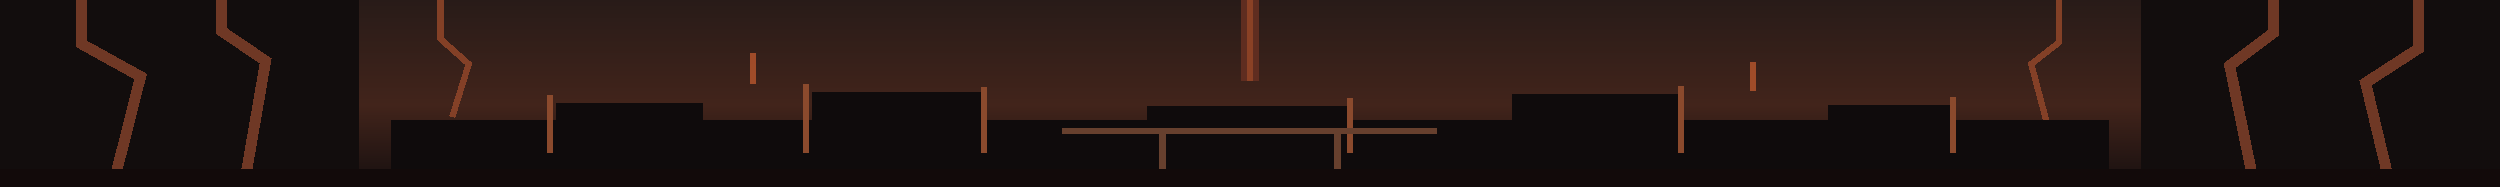
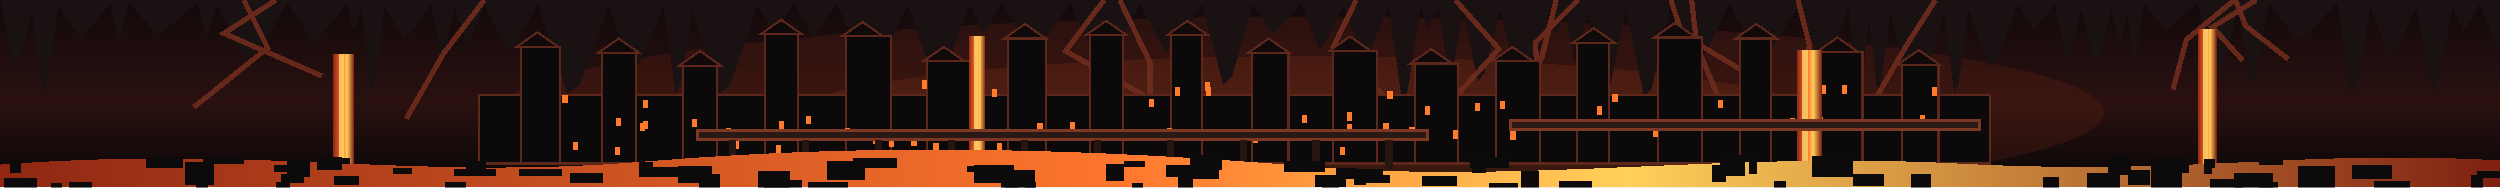
- <svg xmlns="http://www.w3.org/2000/svg" viewBox="0 0 1600 120" preserveAspectRatio="xMidYMid slice" shape-rendering="crispEdges">
+ <svg xmlns="http://www.w3.org/2000/svg" viewBox="0 0 2400 180" preserveAspectRatio="xMidYMid slice" shape-rendering="crispEdges">
  <defs>
-     <linearGradient id="rock" x1="0" y1="0" x2="0" y2="1">
-       <stop stop-color="#281b18" />
-       <stop offset=".56" stop-color="#42241b" />
-       <stop offset="1" stop-color="#160f0f" />
+     <linearGradient id="cave" x1="0" y1="0" x2="0" y2="1">
+       <stop stop-color="#12090b" />
+       <stop offset=".55" stop-color="#2a1110" />
+       <stop offset="1" stop-color="#070607" />
+     </linearGradient>
+     <linearGradient id="lava" x1="0" y1="0" x2="1" y2="0">
+       <stop stop-color="#8e2613" />
+       <stop offset=".45" stop-color="#ff772d" />
+       <stop offset=".65" stop-color="#ffd05a" />
+       <stop offset="1" stop-color="#7d1d10" />
    </linearGradient>
  </defs>
-   <rect width="1600" height="120" fill="url(#rock)" />
-   <g fill="#120d0d">
-     <rect x="0" y="0" width="230" height="120" />
-     <rect x="1370" y="0" width="230" height="120" />
-   </g>
-   <g stroke="#6f3825" stroke-width="7" fill="none" stroke-linecap="square">
-     <path d="M52 0v28l38 21-18 71" />
-     <path d="M142 0v20l28 19-14 81" />
-     <path d="M1548 0v31l-34 22 16 67" />
-     <path d="M1455 0v21l-28 21 16 78" />
-   </g>
-   <g stroke="#8c4428" stroke-width="4" fill="none" stroke-linecap="square" opacity=".9">
-     <path d="M282 0v25l18 16-10 32" />
-     <path d="M1318 0v27l-18 14 9 34" />
-   </g>
-   <g fill="#0f0b0c">
-     <rect x="250" y="77" width="1100" height="43" />
-     <rect x="356" y="66" width="94" height="12" />
-     <rect x="520" y="59" width="112" height="19" />
-     <rect x="734" y="68" width="132" height="10" />
-     <rect x="968" y="60" width="110" height="18" />
-     <rect x="1170" y="67" width="82" height="11" />
-   </g>
-   <g fill="#8b4a2d">
-     <rect x="350" y="61" width="4" height="37" />
-     <rect x="514" y="54" width="4" height="44" />
-     <rect x="628" y="56" width="4" height="42" />
-     <rect x="862" y="63" width="4" height="35" />
-     <rect x="1074" y="55" width="4" height="43" />
-     <rect x="1248" y="62" width="4" height="36" />
-   </g>
-   <g fill="#b9562d" opacity=".8">
-     <rect x="480" y="34" width="4" height="20" />
-     <rect x="1120" y="40" width="4" height="18" />
-   </g>
-   <g fill="#67402e">
-     <rect x="680" y="82" width="240" height="4" />
-     <rect x="742" y="86" width="4" height="22" />
-     <rect x="854" y="86" width="4" height="22" />
-   </g>
-   <rect x="794" y="0" width="12" height="52" fill="#5f2d20" />
-   <rect x="798" y="0" width="4" height="52" fill="#9b4827" opacity=".72" />
-   <rect y="108" width="1600" height="12" fill="#120a0a" />
+   <rect width="2400" height="180" fill="url(#cave)" />
+   <ellipse cx="1250" cy="108" rx="770" ry="92" fill="#8d2b16" opacity=".18" />
+   <ellipse cx="1250" cy="116" rx="500" ry="62" fill="#ff6a22" opacity=".10" />
+   <g fill="#1a1112">
+     <polygon points="0,0 33,0 19.14,56 13.86,64" />
+     <polygon points="29,0 57,0 45.24,79 40.76,87" />
+     <polygon points="53,0 109,0 85.48,27 76.52,35" />
+     <polygon points="105,0 125,0 116.6,31 113.4,39" />
+     <polygon points="121,0 193,0 162.76,25 151.24,33" />
+     <polygon points="189,0 210,0 201.18,28 197.82,36" />
+     <polygon points="206,0 278,0 247.76,50 236.24,58" />
+     <polygon points="274,0 336,0 309.96,32 300.04,40" />
+     <polygon points="332,0 350,0 342.44,22 339.56,30" />
+     <polygon points="346,0 370,0 359.92,79 356.08,87" />
+     <polygon points="366,0 417,0 395.58,29 387.42,37" />
+     <polygon points="413,0 438,0 427.5,44 423.5,52" />
+     <polygon points="434,0 467,0 453.14,33 447.86,41" />
+     <polygon points="463,0 519,0 495.48,40 486.52,48" />
+     <polygon points="515,0 586,0 556.18,82 544.82,90" />
+     <polygon points="582,0 640,0 615.64,58 606.36,66" />
+     <polygon points="636,0 666,0 653.4,82 648.6,90" />
+     <polygon points="662,0 729,0 700.86,82 690.14,90" />
+     <polygon points="725,0 765,0 748.2,24 741.8,32" />
+     <polygon points="761,0 806,0 787.1,28 779.9,36" />
+     <polygon points="802,0 874,0 843.76,62 832.24,70" />
+     <polygon points="870,0 933,0 906.54,69 896.46,77" />
+     <polygon points="929,0 964,0 949.3,24 943.7,32" />
+     <polygon points="960,0 1030,0 1000.6,39 989.4,47" />
+     <polygon points="1026,0 1096,0 1066.6,57 1055.4,65" />
+     <polygon points="1092,0 1157,0 1129.7,42 1119.3,50" />
+     <polygon points="1153,0 1204,0 1182.58,74 1174.42,82" />
+     <polygon points="1200,0 1252,0 1230.16,25 1221.84,33" />
+     <polygon points="1248,0 1292,0 1273.52,39 1266.48,47" />
+     <polygon points="1288,0 1336,0 1315.84,47 1308.16,55" />
+     <polygon points="1332,0 1365,0 1351.14,88 1345.86,96" />
+     <polygon points="1361,0 1384,0 1374.34,20 1370.66,28" />
+     <polygon points="1380,0 1406,0 1395.08,65 1390.92,73" />
+     <polygon points="1402,0 1442,0 1425.2,70 1418.8,78" />
+     <polygon points="1438,0 1490,0 1468.16,85 1459.84,93" />
+     <polygon points="1486,0 1505,0 1497.02,25 1493.98,33" />
+     <polygon points="1501,0 1526,0 1515.5,53 1511.5,61" />
+     <polygon points="1522,0 1563,0 1545.78,82 1539.22,90" />
+     <polygon points="1559,0 1605,0 1585.68,85 1578.32,93" />
+     <polygon points="1601,0 1662,0 1636.38,53 1626.62,61" />
+     <polygon points="1658,0 1730,0 1699.76,49 1688.24,57" />
+     <polygon points="1726,0 1778,0 1756.16,54 1747.84,62" />
+     <polygon points="1774,0 1796,0 1786.76,88 1783.24,96" />
+     <polygon points="1792,0 1816,0 1805.92,79 1802.08,87" />
+     <polygon points="1812,0 1869,0 1845.06,88 1835.94,96" />
+     <polygon points="1865,0 1891,0 1880.08,81 1875.92,89" />
+     <polygon points="1887,0 1939,0 1917.16,56 1908.84,64" />
+     <polygon points="1935,0 1976,0 1958.78,21 1952.22,29" />
+     <polygon points="1972,0 2000,0 1988.24,51 1983.76,59" />
+     <polygon points="1996,0 2030,0 2015.72,52 2010.28,60" />
+     <polygon points="2026,0 2045,0 2037.02,35 2033.98,43" />
+     <polygon points="2041,0 2059,0 2051.44,53 2048.56,61" />
+     <polygon points="2055,0 2113,0 2088.64,21 2079.36,29" />
+     <polygon points="2109,0 2151,0 2133.36,66 2126.64,74" />
+     <polygon points="2147,0 2179,0 2165.56,73 2160.44,81" />
+     <polygon points="2175,0 2247,0 2216.76,30 2205.24,38" />
+     <polygon points="2243,0 2277,0 2262.72,81 2257.28,89" />
+     <polygon points="2273,0 2323,0 2302,44 2294,52" />
+     <polygon points="2319,0 2356,0 2340.46,80 2334.54,88" />
+     <polygon points="2352,0 2383,0 2369.98,22 2365.02,30" />
+     <polygon points="2379,0 2432,0 2409.74,48 2401.26,56" />
+   </g>
+   <g fill="none" stroke="#6e2b1d" stroke-width="5" opacity=".9">
+     <path d="M2146 0 L2156 25 L2197 57" />
+     <path d="M2145 0 L2099 38 L2086 86" />
+     <path d="M2166 0 L2124 26 L2153 58" />
+     <path d="M1858 0 L1830 44 L1798 99" />
+     <path d="M1624 0 L1629 44 L1652 99" />
+     <path d="M1726 0 L1737 43 L1731 96" />
+     <path d="M1604 0 L1615 33 L1683 74" />
+     <path d="M1397 0 L1439 47 L1385 106" />
+     <path d="M1060 0 L1023 49 L1129 109" />
+     <path d="M265 0 L215 32 L309 73" />
+     <path d="M465 0 L426 51 L390 114" />
+     <path d="M1515 0 L1474 41 L1477 93" />
+     <path d="M234 0 L257 46 L186 103" />
+     <path d="M1302 0 L1280 45 L1339 102" />
+     <path d="M1075 0 L1104 60 L1104 135" />
+     <path d="M1494 0 L1480 56 L1442 126" />
+   </g>
+   <g fill="#0b090a" stroke="#5d271b" stroke-width="2">
+     <rect x="460" y="91" width="1450" height="66" />
+     <rect x="500" y="45" width="38" height="112" />
+     <polygon points="496,45 516,31 536,45" fill="#100a0b" />
+     <rect x="578" y="51" width="33" height="106" />
+     <polygon points="574,51 594,37 614,51" fill="#100a0b" />
+     <rect x="656" y="63" width="32" height="94" />
+     <polygon points="652,63 672,49 692,63" fill="#100a0b" />
+     <rect x="734" y="33" width="32" height="124" />
+     <polygon points="730,33 750,19 770,33" fill="#100a0b" />
+     <rect x="812" y="35" width="43" height="122" />
+     <polygon points="808,35 828,21 848,35" fill="#100a0b" />
+     <rect x="890" y="59" width="41" height="98" />
+     <polygon points="886,59 906,45 926,59" fill="#100a0b" />
+     <rect x="968" y="37" width="36" height="120" />
+     <polygon points="964,37 984,23 1004,37" fill="#100a0b" />
+     <rect x="1046" y="34" width="32" height="123" />
+     <polygon points="1042,34 1062,20 1082,34" fill="#100a0b" />
+     <rect x="1124" y="34" width="30" height="123" />
+     <polygon points="1120,34 1140,20 1160,34" fill="#100a0b" />
+     <rect x="1202" y="51" width="35" height="106" />
+     <polygon points="1198,51 1218,37 1238,51" fill="#100a0b" />
+     <rect x="1280" y="49" width="42" height="108" />
+     <polygon points="1276,49 1296,35 1316,49" fill="#100a0b" />
+     <rect x="1358" y="61" width="42" height="96" />
+     <polygon points="1354,61 1374,47 1394,61" fill="#100a0b" />
+     <rect x="1436" y="59" width="42" height="98" />
+     <polygon points="1432,59 1452,45 1472,59" fill="#100a0b" />
+     <rect x="1514" y="41" width="31" height="116" />
+     <polygon points="1510,41 1530,27 1550,41" fill="#100a0b" />
+     <rect x="1592" y="36" width="42" height="121" />
+     <polygon points="1588,36 1608,22 1628,36" fill="#100a0b" />
+     <rect x="1670" y="37" width="30" height="120" />
+     <polygon points="1666,37 1686,23 1706,37" fill="#100a0b" />
+     <rect x="1748" y="50" width="40" height="107" />
+     <polygon points="1744,50 1764,36 1784,50" fill="#100a0b" />
+     <rect x="1826" y="62" width="35" height="95" />
+     <polygon points="1822,62 1842,48 1862,62" fill="#100a0b" />
+   </g>
+   <g fill="#ff7b2c">
+     <rect x="1203" y="129" width="5" height="8" />
+     <rect x="896" y="137" width="5" height="8" />
+     <rect x="996" y="118" width="5" height="8" />
+     <rect x="1143" y="124" width="5" height="8" />
+     <rect x="1212" y="127" width="5" height="8" />
+     <rect x="952" y="85" width="5" height="8" />
+     <rect x="1158" y="84" width="5" height="8" />
+     <rect x="1450" y="126" width="5" height="8" />
+     <rect x="664" y="114" width="5" height="8" />
+     <rect x="1649" y="96" width="5" height="8" />
+     <rect x="550" y="136" width="5" height="8" />
+     <rect x="540" y="91" width="5" height="8" />
+     <rect x="1416" y="99" width="5" height="8" />
+     <rect x="811" y="123" width="5" height="8" />
+     <rect x="885" y="77" width="5" height="8" />
+     <rect x="669" y="125" width="5" height="8" />
+     <rect x="774" y="111" width="5" height="8" />
+     <rect x="614" y="118" width="5" height="8" />
+     <rect x="1548" y="90" width="5" height="8" />
+     <rect x="1286" y="141" width="5" height="8" />
+     <rect x="1745" y="112" width="5" height="8" />
+     <rect x="617" y="116" width="5" height="8" />
+     <rect x="1103" y="95" width="5" height="8" />
+     <rect x="1587" y="124" width="5" height="8" />
+     <rect x="957" y="137" width="5" height="8" />
+     <rect x="875" y="132" width="5" height="8" />
+     <rect x="1293" y="119" width="5" height="8" />
+     <rect x="745" y="139" width="5" height="8" />
+     <rect x="1157" y="79" width="5" height="8" />
+     <rect x="1353" y="122" width="5" height="8" />
+     <rect x="1120" y="123" width="5" height="8" />
+     <rect x="1332" y="87" width="5" height="8" />
+     <rect x="1368" y="102" width="5" height="8" />
+     <rect x="1768" y="82" width="5" height="8" />
+     <rect x="1718" y="113" width="5" height="8" />
+     <rect x="748" y="116" width="5" height="8" />
+     <rect x="591" y="113" width="5" height="8" />
+     <rect x="1855" y="84" width="5" height="8" />
+     <rect x="1293" y="108" width="5" height="8" />
+     <rect x="1027" y="117" width="5" height="8" />
+     <rect x="1250" y="110" width="5" height="8" />
+     <rect x="697" y="123" width="5" height="8" />
+     <rect x="853" y="133" width="5" height="8" />
+     <rect x="1128" y="84" width="5" height="8" />
+     <rect x="1328" y="118" width="5" height="8" />
+     <rect x="617" y="96" width="5" height="8" />
+     <rect x="1395" y="125" width="5" height="8" />
+     <rect x="704" y="135" width="5" height="8" />
+     <rect x="1440" y="97" width="5" height="8" />
+     <rect x="1843" y="110" width="5" height="8" />
+     <rect x="838" y="130" width="5" height="8" />
+     <rect x="1533" y="102" width="5" height="8" />
+     <rect x="590" y="141" width="5" height="8" />
+     <rect x="1748" y="82" width="5" height="8" />
+   </g>
+   <rect x="320" y="52" width="20" height="115" fill="url(#lava)" />
+   <rect x="325" y="52" width="5" height="115" fill="#ffd46d" opacity=".8" />
+   <rect x="930" y="35" width="16" height="132" fill="url(#lava)" />
+   <rect x="935" y="35" width="4" height="132" fill="#ffd46d" opacity=".8" />
+   <rect x="1725" y="48" width="24" height="120" fill="url(#lava)" />
+   <rect x="1730" y="48" width="6" height="120" fill="#ffd46d" opacity=".8" />
+   <rect x="2110" y="28" width="18" height="138" fill="url(#lava)" />
+   <rect x="2115" y="28" width="4.5" height="138" fill="#ffd46d" opacity=".8" />
+   <g fill="#2b1915" stroke="#7c3823" stroke-width="3">
+     <rect x="670" y="125" width="700" height="9" />
+     <rect x="1450" y="116" width="450" height="8" />
+   </g>
+   <rect x="700" y="134" width="7" height="28" fill="#271512" />
+   <rect x="770" y="134" width="7" height="28" fill="#271512" />
+   <rect x="840" y="134" width="7" height="28" fill="#271512" />
+   <rect x="910" y="134" width="7" height="28" fill="#271512" />
+   <rect x="980" y="134" width="7" height="28" fill="#271512" />
+   <rect x="1050" y="134" width="7" height="28" fill="#271512" />
+   <rect x="1120" y="134" width="7" height="28" fill="#271512" />
+   <rect x="1190" y="134" width="7" height="28" fill="#271512" />
+   <rect x="1260" y="134" width="7" height="28" fill="#271512" />
+   <rect x="1330" y="134" width="7" height="28" fill="#271512" />
+   <path d="M0 158 C260 139 390 174 620 155 S1050 143 1260 160 S1650 145 1880 157 S2200 143 2400 154 V180 H0Z" fill="url(#lava)" />
+   <g fill="#0d0a0b">
+     <rect x="2169" y="153" width="23" height="5" />
+     <rect x="1497" y="174" width="31" height="16" />
+     <rect x="498" y="162" width="42" height="7" />
+     <rect x="794" y="155" width="36" height="18" />
+     <rect x="1779" y="167" width="30" height="12" />
+     <rect x="1679" y="149" width="8" height="18" />
+     <rect x="178" y="156" width="27" height="22" />
+     <rect x="2206" y="159" width="36" height="22" />
+     <rect x="1460" y="164" width="17" height="20" />
+     <rect x="2065" y="165" width="30" height="21" />
+     <rect x="547" y="166" width="32" height="10" />
+     <rect x="2116" y="159" width="8" height="8" />
+     <rect x="1835" y="167" width="19" height="14" />
+     <rect x="1079" y="155" width="20" height="5" />
+     <rect x="651" y="159" width="33" height="17" />
+     <rect x="1365" y="169" width="34" height="10" />
+     <rect x="263" y="158" width="26" height="7" />
+     <rect x="66" y="175" width="22" height="11" />
+     <rect x="2043" y="163" width="21" height="15" />
+     <rect x="1087" y="176" width="10" height="22" />
+     <rect x="2378" y="164" width="32" height="7" />
+     <rect x="436" y="162" width="40" height="7" />
+     <rect x="1131" y="167" width="14" height="17" />
+     <rect x="2258" y="158" width="38" height="14" />
+     <rect x="49" y="176" width="11" height="11" />
+     <rect x="819" y="152" width="42" height="9" />
+     <rect x="728" y="164" width="30" height="18" />
+     <rect x="447" y="155" width="20" height="9" />
+     <rect x="2122" y="172" width="31" height="14" />
+     <rect x="1413" y="154" width="14" height="12" />
+     <rect x="4" y="171" width="32" height="20" />
+     <rect x="2169" y="175" width="18" height="8" />
+     <rect x="377" y="161" width="19" height="6" />
+     <rect x="1133" y="160" width="37" height="12" />
+     <rect x="1233" y="155" width="39" height="10" />
+     <rect x="427" y="175" width="20" height="11" />
+     <rect x="270" y="167" width="22" height="9" />
+     <rect x="1961" y="170" width="16" height="18" />
+     <rect x="2145" y="166" width="37" height="20" />
+     <rect x="671" y="167" width="20" height="18" />
+     <rect x="1292" y="162" width="36" height="9" />
+     <rect x="1300" y="170" width="11" height="8" />
+     <rect x="276" y="154" width="22" height="16" />
+     <rect x="1142" y="149" width="31" height="14" />
+     <rect x="1311" y="168" width="23" height="8" />
+     <rect x="1119" y="158" width="33" height="12" />
+     <rect x="2116" y="153" width="10" height="8" />
+     <rect x="2024" y="149" width="22" height="19" />
+     <rect x="928" y="159" width="25" height="6" />
+     <rect x="304" y="151" width="24" height="12" />
+     <rect x="1062" y="157" width="17" height="17" />
+     <rect x="195" y="151" width="39" height="6" />
+     <rect x="623" y="160" width="31" height="10" />
+     <rect x="1411" y="151" width="38" height="10" />
+     <rect x="965" y="163" width="29" height="22" />
+     <rect x="776" y="175" width="38" height="21" />
+     <rect x="306" y="152" width="30" height="5" />
+     <rect x="613" y="156" width="14" height="14" />
+     <rect x="1283" y="161" width="20" height="11" />
+     <rect x="2279" y="174" width="35" height="11" />
+     <rect x="1269" y="172" width="16" height="21" />
+     <rect x="1651" y="149" width="24" height="20" />
+     <rect x="1429" y="176" width="28" height="7" />
+     <rect x="961" y="167" width="16" height="16" />
+     <rect x="935" y="158" width="38" height="18" />
+     <rect x="984" y="175" width="11" height="12" />
+     <rect x="321" y="169" width="24" height="9" />
+     <rect x="2372" y="168" width="12" height="16" />
+     <rect x="2004" y="166" width="31" height="17" />
+     <rect x="1740" y="150" width="39" height="20" />
+     <rect x="733" y="173" width="37" height="14" />
+     <rect x="1703" y="174" width="12" height="15" />
+     <rect x="10" y="156" width="10" height="10" />
+     <rect x="1262" y="168" width="30" height="12" />
+     <rect x="1644" y="158" width="13" height="17" />
+     <rect x="140" y="151" width="36" height="10" />
+     <rect x="2065" y="152" width="36" height="14" />
+     <rect x="265" y="175" width="13" height="19" />
+     <rect x="188" y="170" width="12" height="14" />
+     <rect x="2011" y="169" width="14" height="10" />
+   </g>
</svg>
